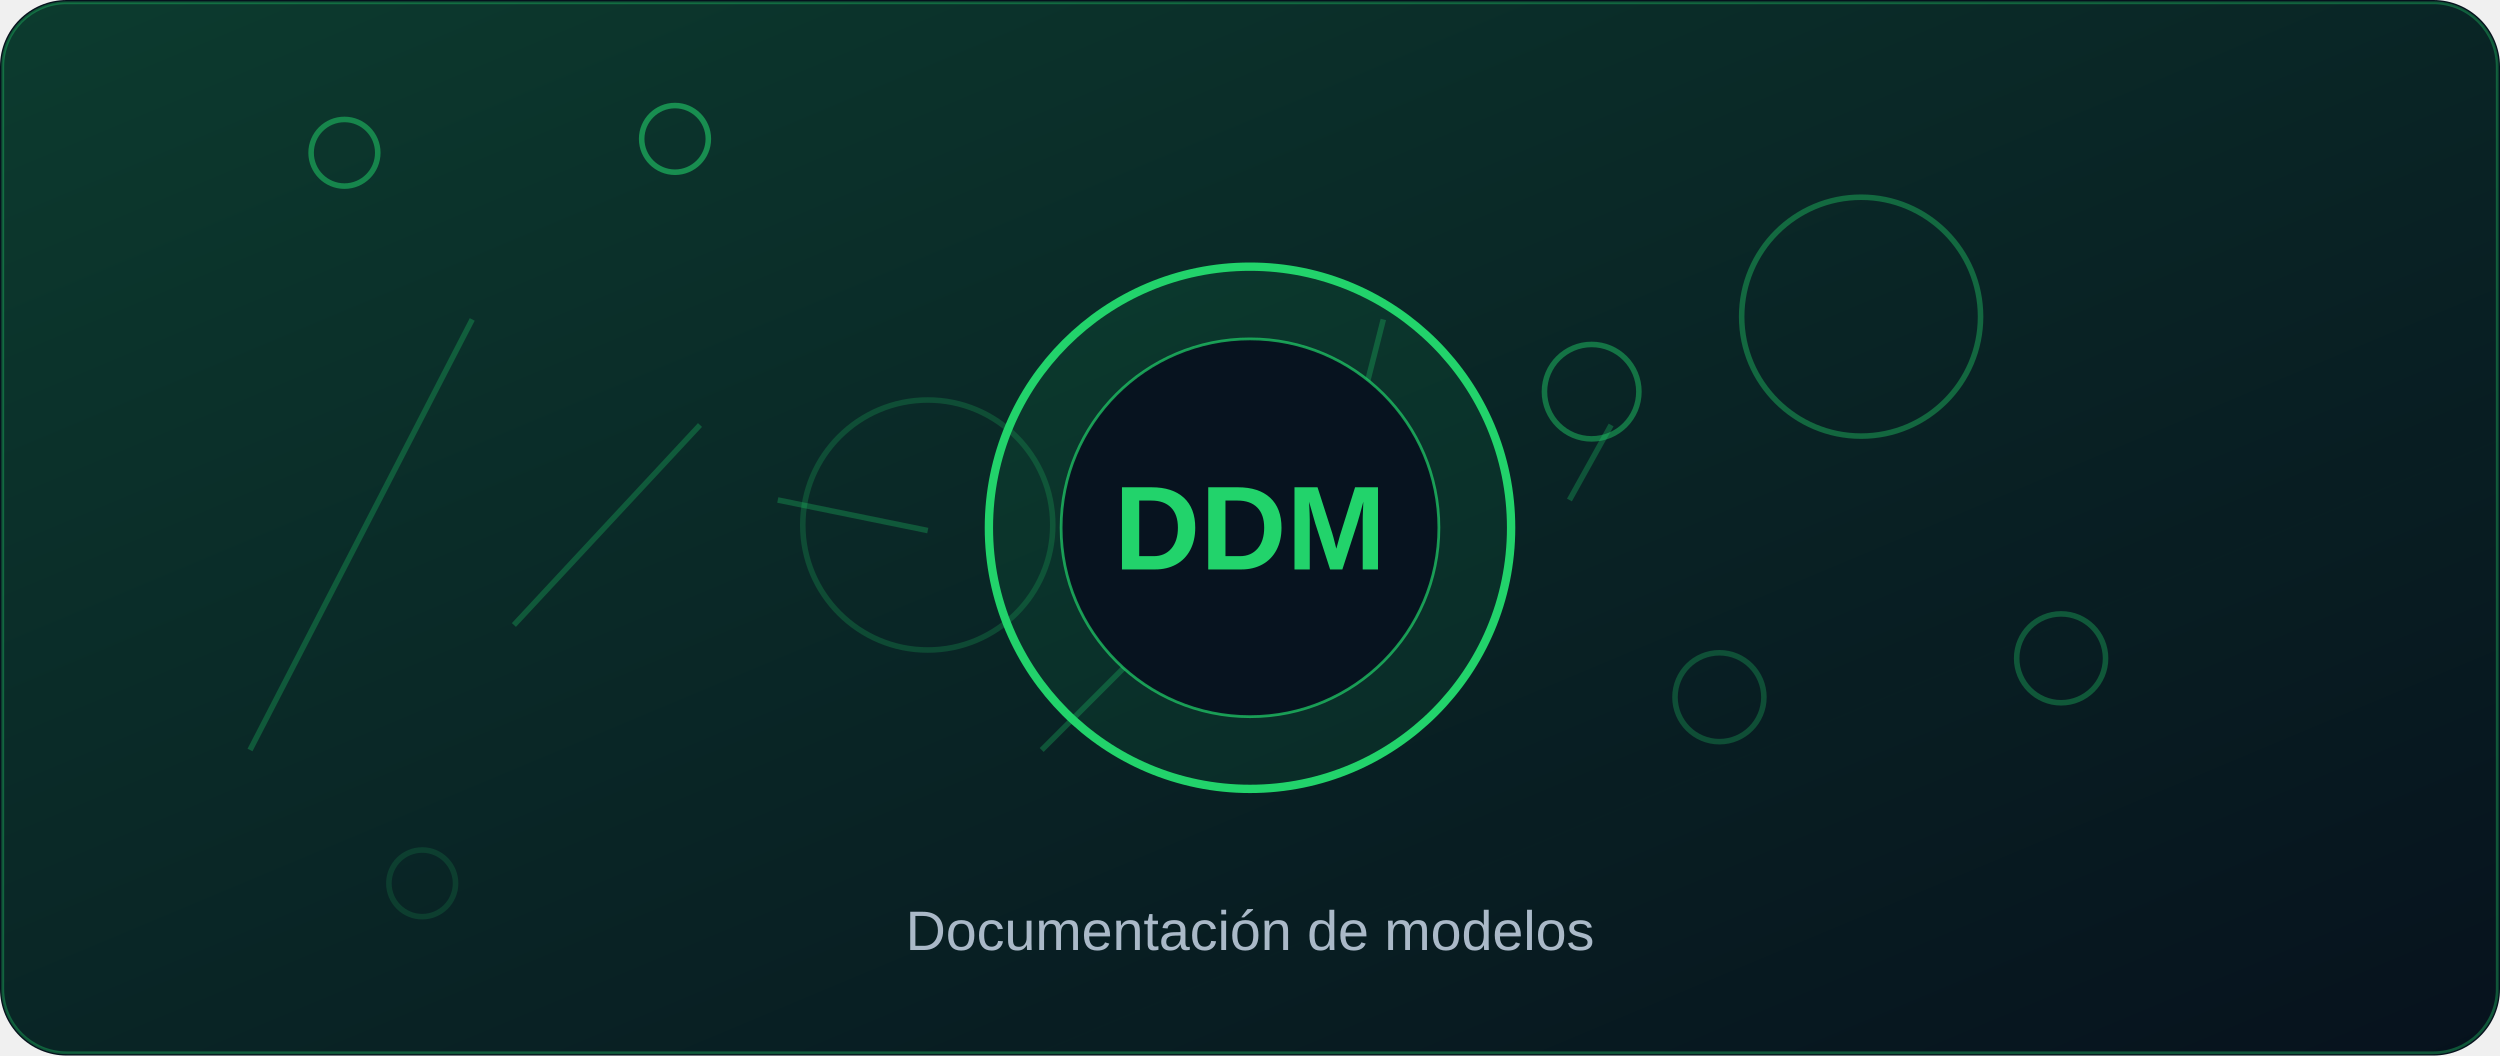
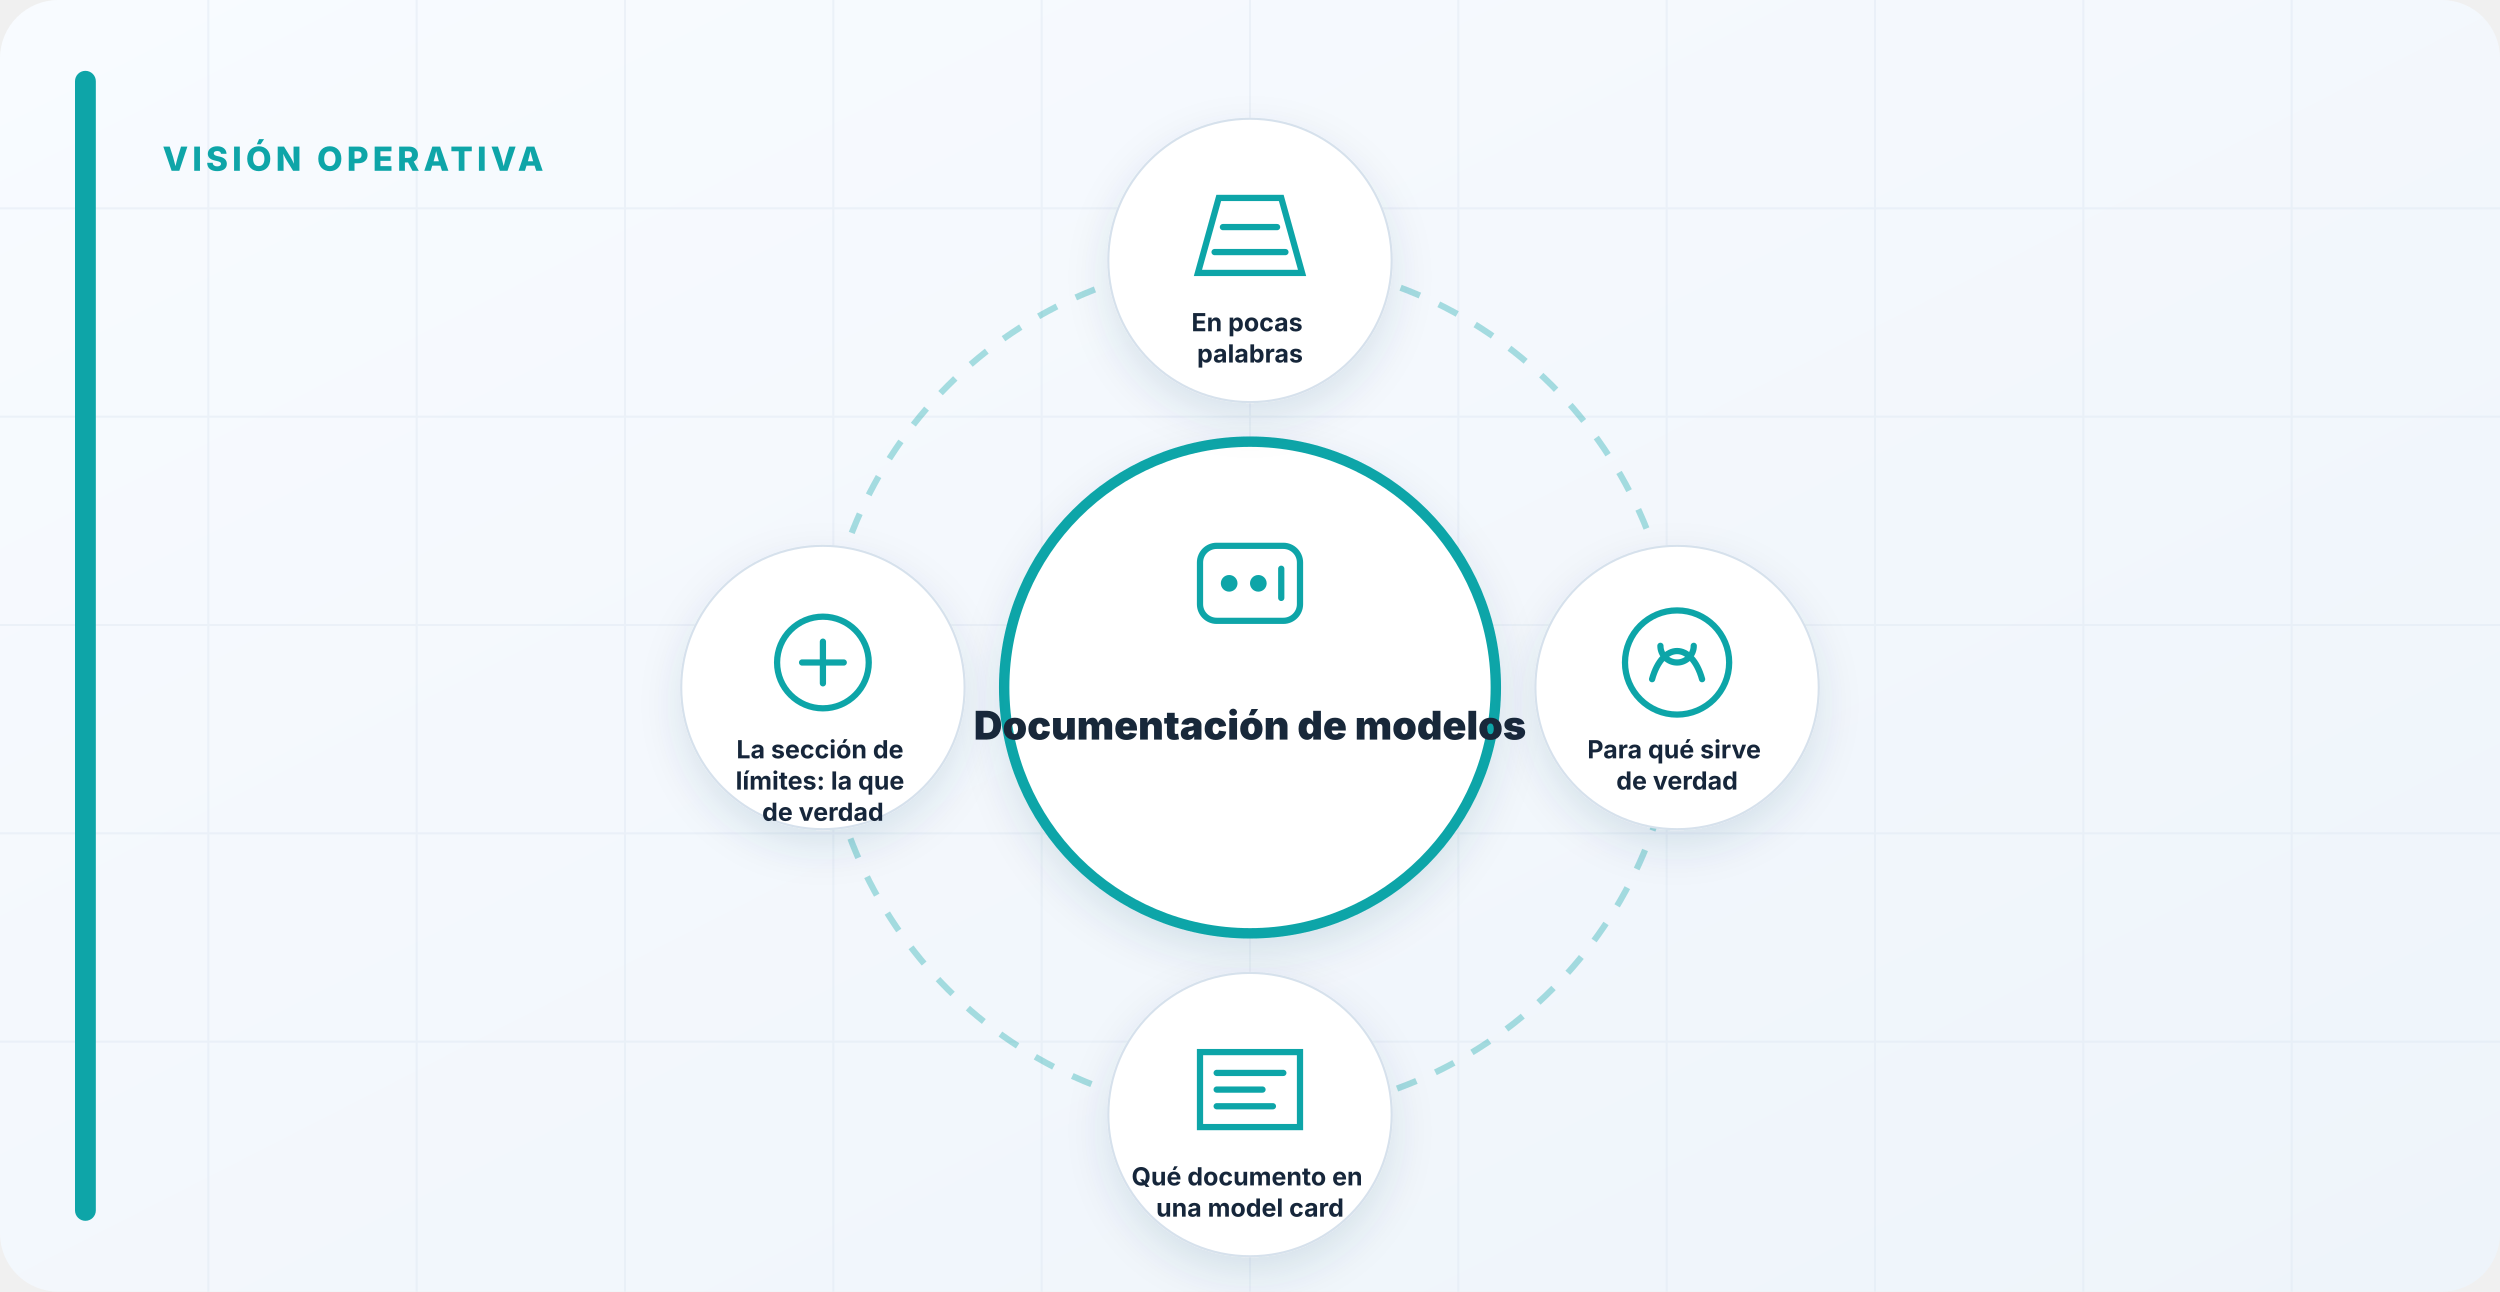
- <svg xmlns="http://www.w3.org/2000/svg" viewBox="0 0 900 380" role="img" aria-label="Diagrama de Documentación de modelos">
+ <svg xmlns="http://www.w3.org/2000/svg" width="1200" height="620" viewBox="0 0 1200 620" role="img" aria-labelledby="t d">
  <defs>
-     <linearGradient id="g" x1="0" y1="0" x2="1" y2="1">
-       <stop stop-color="#22d36b" stop-opacity=".22" />
-       <stop offset="1" stop-color="#07131f" stop-opacity=".2" />
+     <linearGradient id="bg" x1="0" y1="0" x2="1" y2="1">
+       <stop stop-color="#F8FBFF" />
+       <stop offset="1" stop-color="#EEF4FA" />
    </linearGradient>
-     <filter id="gl">
-       <feGaussianBlur stdDeviation="8" />
+     <filter id="s" x="-20%" y="-20%" width="140%" height="140%">
+       <feDropShadow dx="0" dy="8" stdDeviation="10" flood-color="#284866" flood-opacity=".12" />
    </filter>
  </defs>
-   <rect width="900" height="380" rx="24" fill="#06111d" />
-   <rect x="1" y="1" width="898" height="378" rx="23" fill="url(#g)" stroke="#22d36b" stroke-opacity=".35" />
-   <path d="M 90 270 L 170 115" stroke="#22d36b" stroke-opacity=".28" stroke-width="2" />
-   <path d="M 185 225 L 252 153" stroke="#22d36b" stroke-opacity=".28" stroke-width="2" />
-   <path d="M 280 180 L 334 191" stroke="#22d36b" stroke-opacity=".28" stroke-width="2" />
-   <path d="M 375 270 L 416 229" stroke="#22d36b" stroke-opacity=".28" stroke-width="2" />
-   <path d="M 470 225 L 498 115" stroke="#22d36b" stroke-opacity=".28" stroke-width="2" />
-   <path d="M 565 180 L 580 153" stroke="#22d36b" stroke-opacity=".28" stroke-width="2" />
-   <circle cx="152" cy="318" r="12" fill="none" stroke="#22d36b" stroke-opacity="0.15" stroke-width="2" />
-   <circle cx="334" cy="189" r="45" fill="none" stroke="#22d36b" stroke-opacity="0.21" stroke-width="2" />
-   <circle cx="619" cy="251" r="16" fill="none" stroke="#22d36b" stroke-opacity="0.27" stroke-width="2" />
-   <circle cx="742" cy="237" r="16" fill="none" stroke="#22d36b" stroke-opacity="0.33" stroke-width="2" />
-   <circle cx="670" cy="114" r="43" fill="none" stroke="#22d36b" stroke-opacity="0.39" stroke-width="2" />
-   <circle cx="573" cy="141" r="17" fill="none" stroke="#22d36b" stroke-opacity="0.45" stroke-width="2" />
-   <circle cx="124" cy="55" r="12" fill="none" stroke="#22d36b" stroke-opacity="0.51" stroke-width="2" />
-   <circle cx="243" cy="50" r="12" fill="none" stroke="#22d36b" stroke-opacity="0.57" stroke-width="2" />
-   <circle cx="450" cy="190" r="94" fill="#22d36b" fill-opacity=".08" stroke="#22d36b" stroke-width="3" />
-   <circle cx="450" cy="190" r="68" fill="#07131f" stroke="#22d36b" stroke-opacity=".7" />
-   <text x="450" y="205" text-anchor="middle" fill="#22d36b" font-size="43" font-family="Arial" font-weight="700">DDM</text>
-   <text x="450" y="342" text-anchor="middle" fill="#aab9c8" font-size="20" font-family="Arial">Documentación de modelos</text>
+   <rect width="1200" height="620" rx="28" fill="url(#bg)" />
+   <path d="M0 100H1200M0 200H1200M0 300H1200M0 400H1200M0 500H1200M100 0V620M200 0V620M300 0V620M400 0V620M500 0V620M600 0V620M700 0V620M800 0V620M900 0V620M1000 0V620M1100 0V620" stroke="#DDE7F1" stroke-width="1" opacity=".45" />
+   <rect x="36" y="34" width="10" height="552" rx="5" fill="#0EA5A8" />
+   <text x="78" y="82" font-family="Inter,Segoe UI,Arial" font-size="16" font-weight="800" fill="#0EA5A8" letter-spacing="2">VISIÓN OPERATIVA</text>
+   <circle cx="600" cy="330" r="205" fill="none" stroke="#0EA5A8" stroke-width="3" stroke-dasharray="10 10" opacity=".35" />
+   <circle cx="600" cy="330" r="118" fill="#fff" stroke="#0EA5A8" stroke-width="5" filter="url(#s)" />
+   <rect x="576" y="262" width="48" height="36" rx="8" fill="none" stroke="#0EA5A8" stroke-width="3" />
+   <circle cx="590" cy="280" r="4" fill="#0EA5A8" />
+   <circle cx="604" cy="280" r="4" fill="#0EA5A8" />
+   <path d="M615 273v14" stroke="#0EA5A8" stroke-width="3" stroke-linecap="round" />
+   <text x="600" y="355" text-anchor="middle" font-family="Inter,Segoe UI,Arial" font-size="19" font-weight="850" fill="#18283A">
+     <tspan x="600" dy="0">Documentación de modelos</tspan>
+   </text>
+   <g filter="url(#s)">
+     <circle cx="600" cy="125" r="68" fill="#fff" stroke="#D6E1EC" />
+     <path d="M575 131l10-36h30l10 36z" fill="none" stroke="#0EA5A8" stroke-width="3" />
+     <path d="M587 109h26M583 121h34" stroke="#0EA5A8" stroke-width="3" stroke-linecap="round" />
+     <text x="600" y="159" text-anchor="middle" font-family="Inter,Segoe UI,Arial" font-size="12" font-weight="750" fill="#18283A">
+       <tspan x="600" dy="0">En pocas</tspan>
+       <tspan x="600" dy="15">palabras</tspan>
+     </text>
+   </g>
+   <g filter="url(#s)">
+     <circle cx="805" cy="330" r="68" fill="#fff" stroke="#D6E1EC" />
+     <circle cx="805" cy="318" r="25" fill="none" stroke="#0EA5A8" stroke-width="3" />
+     <path d="M793 326c5-18 19-18 24 0M797 310a8 8 0 1016 0" fill="none" stroke="#0EA5A8" stroke-width="3" stroke-linecap="round" />
+     <text x="805" y="364" text-anchor="middle" font-family="Inter,Segoe UI,Arial" font-size="12" font-weight="750" fill="#18283A">
+       <tspan x="805" dy="0">Para qué sirve</tspan>
+       <tspan x="805" dy="15">de verdad</tspan>
+     </text>
+   </g>
+   <g filter="url(#s)">
+     <circle cx="600" cy="535" r="68" fill="#fff" stroke="#D6E1EC" />
+     <path d="M576 505h48v36h-48z" fill="none" stroke="#0EA5A8" stroke-width="3" />
+     <path d="M584 515h32M584 523h22M584 531h27" stroke="#0EA5A8" stroke-width="3" stroke-linecap="round" />
+     <text x="600" y="569" text-anchor="middle" font-family="Inter,Segoe UI,Arial" font-size="12" font-weight="750" fill="#18283A">
+       <tspan x="600" dy="0">Qué documento en</tspan>
+       <tspan x="600" dy="15">una model card</tspan>
+     </text>
+   </g>
+   <g filter="url(#s)">
+     <circle cx="395" cy="330" r="68" fill="#fff" stroke="#D6E1EC" />
+     <circle cx="395" cy="318" r="22" fill="none" stroke="#0EA5A8" stroke-width="3" />
+     <path d="M385 318h20M395 308v20" stroke="#0EA5A8" stroke-width="3" stroke-linecap="round" />
+     <text x="395" y="364" text-anchor="middle" font-family="Inter,Segoe UI,Arial" font-size="12" font-weight="750" fill="#18283A">
+       <tspan x="395" dy="0">La sección de</tspan>
+       <tspan x="395" dy="15">límites: la que</tspan>
+       <tspan x="395" dy="15">de verdad</tspan>
+     </text>
+   </g>
</svg>
